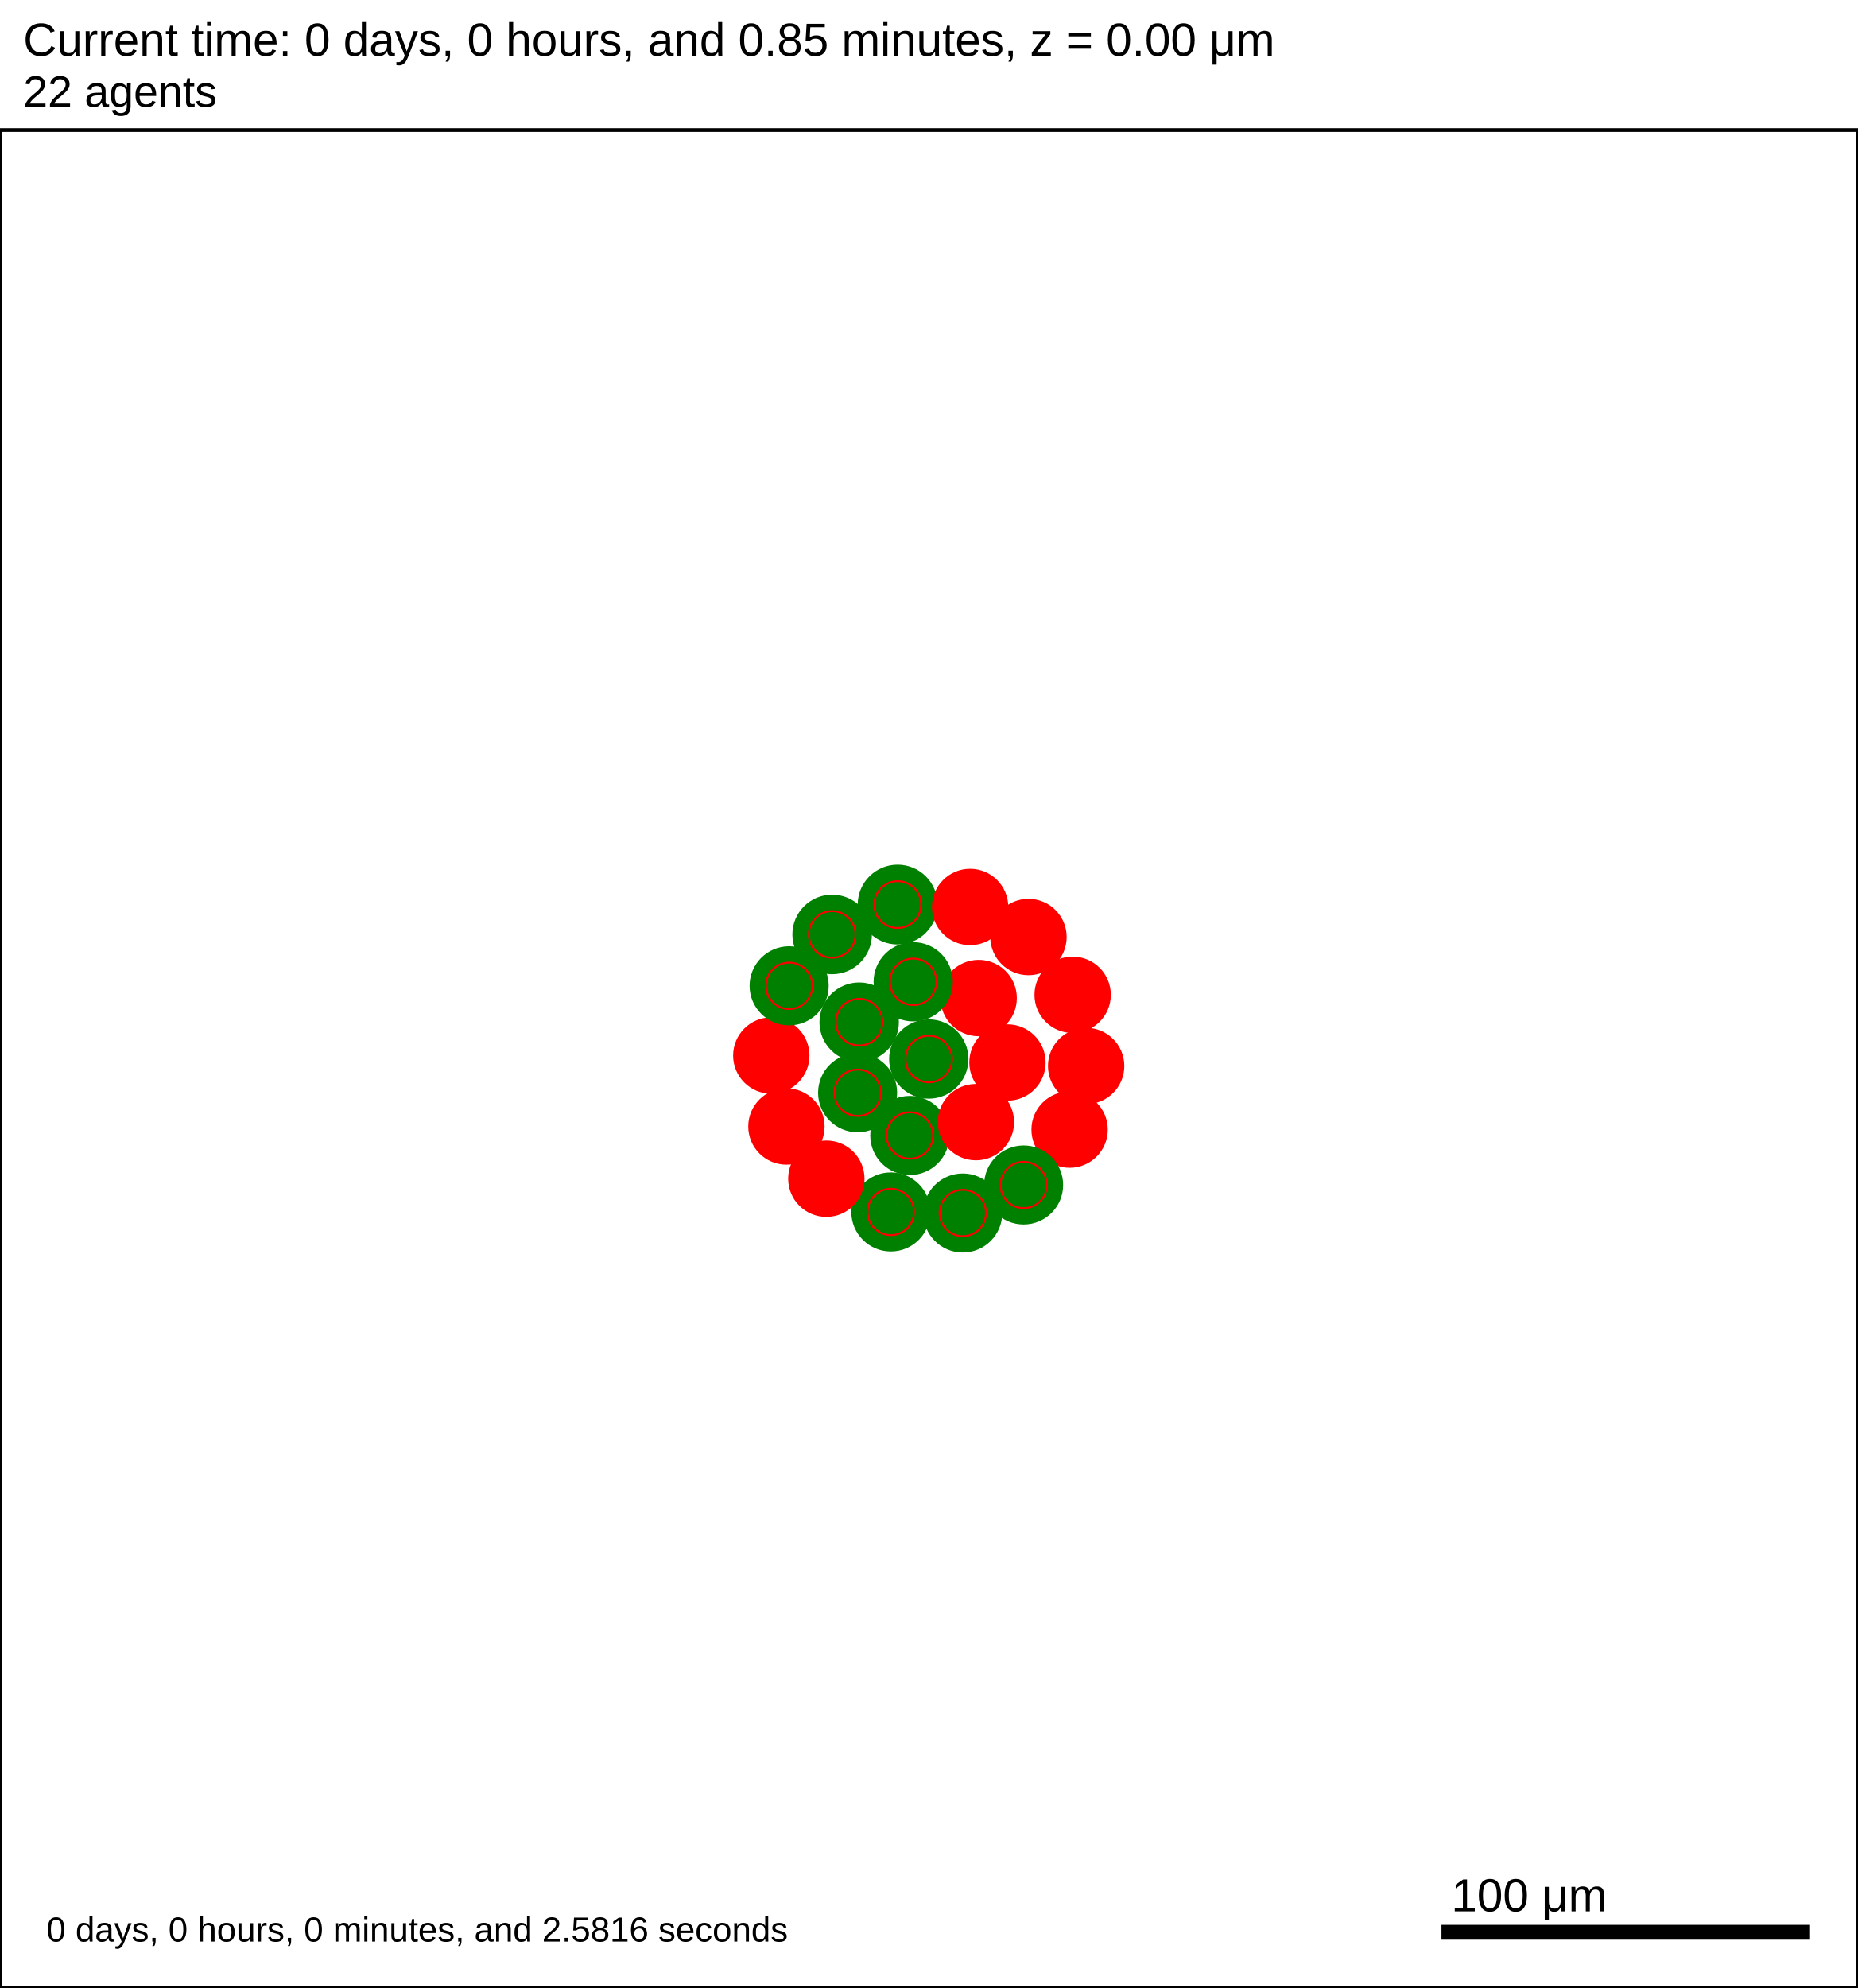
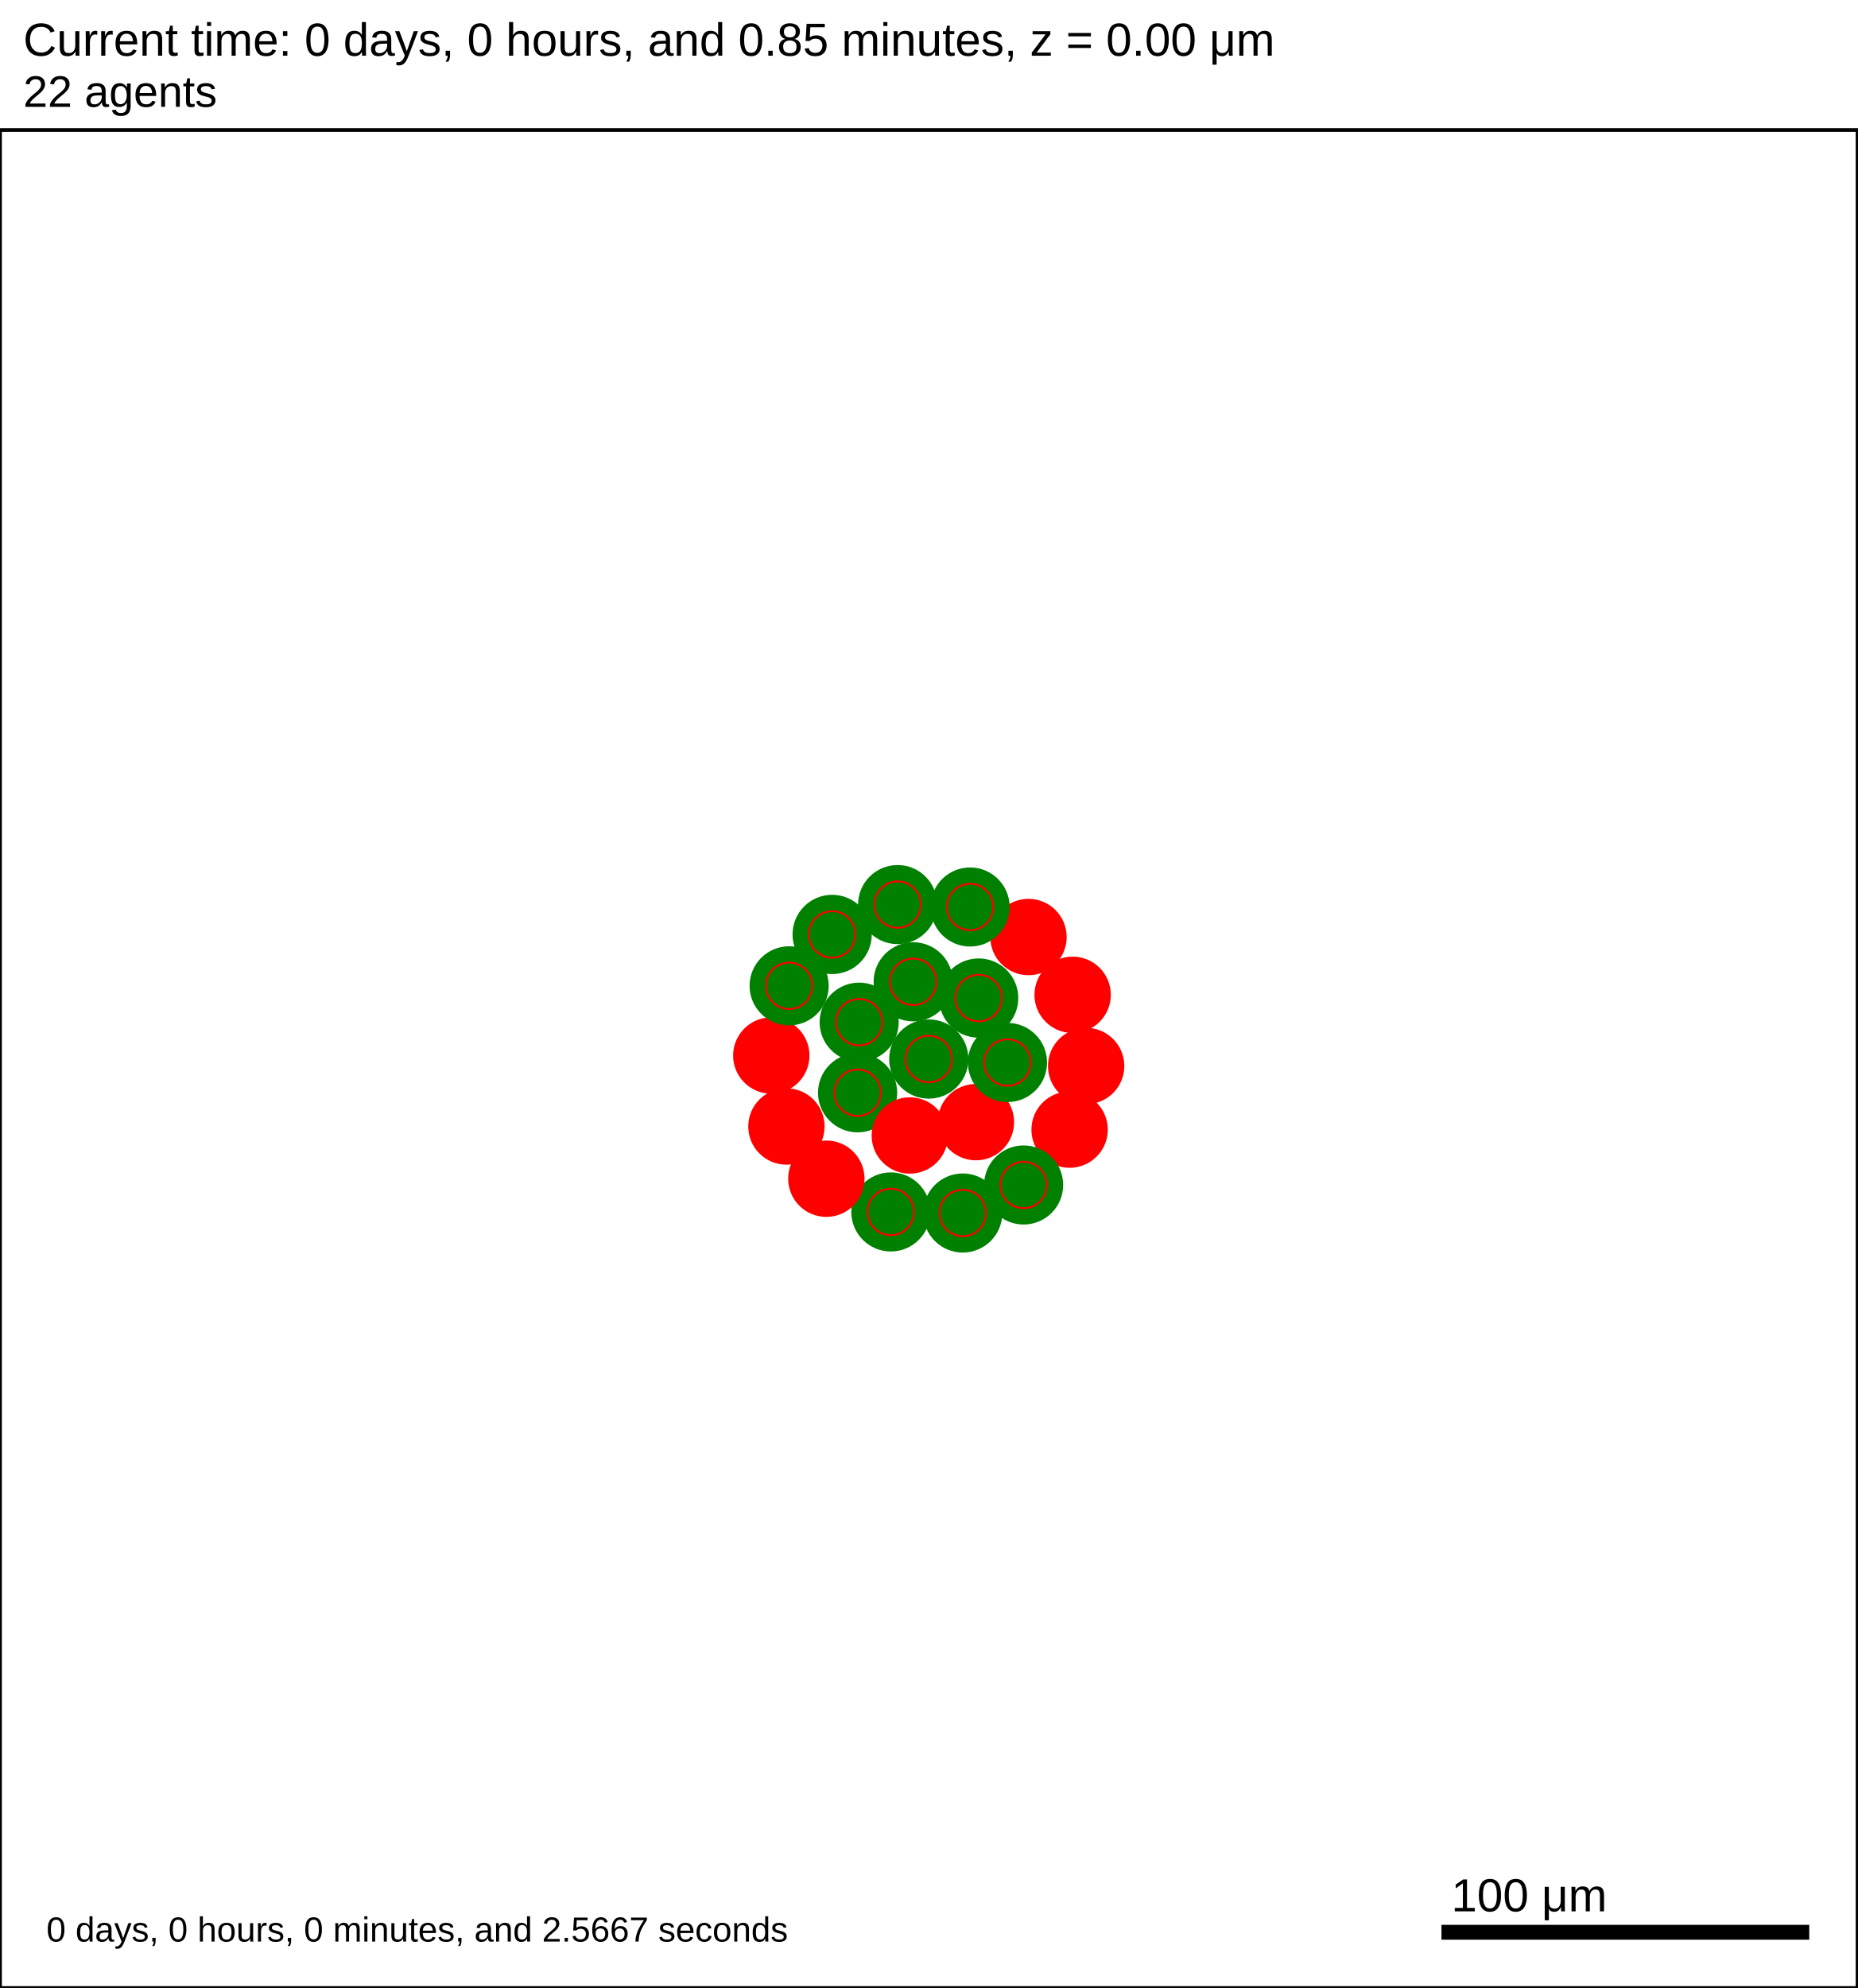
<svg xmlns="http://www.w3.org/2000/svg" version="1.1" width="500" height="535" id="svg2">
  <rect x="0" y="0" width="500" height="535" stroke-width="1" stroke="white" fill="white" />
  <text x="6.25" y="15" font-family="Arial" font-size="12.5" fill="black">
   Current time: 0 days, 0 hours, and 0.85 minutes, z = 0.00 μm
  </text>
  <text x="6.25" y="28.75" font-family="Arial" font-size="11.875" fill="black">
   22 agents
  </text>
  <g id="tissue" transform="translate(0,535) scale(1,-1)">
    <g id="ECM">
  </g>
    <g id="cells">
      <g id="cell0">
-         <circle cx="250" cy="250" r="10.424" stroke-width="0.5" stroke="green" fill="green" />
-         <circle cx="250" cy="250" r="6.259" stroke-width="0.5" stroke="red" fill="green" />
+         <circle cx="250" cy="250" r="10.412" stroke-width="0.5" stroke="green" fill="green" />
+         <circle cx="250" cy="250" r="6.252" stroke-width="0.5" stroke="red" fill="green" />
      </g>
      <g id="cell1">
-         <circle cx="230.842" cy="240.923" r="10.387" stroke-width="0.5" stroke="green" fill="green" />
-         <circle cx="230.842" cy="240.923" r="6.237" stroke-width="0.5" stroke="red" fill="green" />
+         <circle cx="230.842" cy="240.923" r="10.408" stroke-width="0.5" stroke="green" fill="green" />
+         <circle cx="230.842" cy="240.923" r="6.25" stroke-width="0.5" stroke="red" fill="green" />
      </g>
      <g id="cell2">
-         <circle cx="263.426" cy="266.406" r="10.026" stroke-width="0.5" stroke="red" fill="red" />
-         <circle cx="263.426" cy="266.406" r="6.02" stroke-width="0.5" stroke="red" fill="red" />
+         <circle cx="263.426" cy="266.406" r="10.416" stroke-width="0.5" stroke="green" fill="green" />
+         <circle cx="263.426" cy="266.406" r="6.255" stroke-width="0.5" stroke="red" fill="green" />
      </g>
      <g id="cell3">
-         <circle cx="244.892" cy="229.425" r="10.397" stroke-width="0.5" stroke="green" fill="green" />
-         <circle cx="244.892" cy="229.425" r="6.243" stroke-width="0.5" stroke="red" fill="green" />
+         <circle cx="244.892" cy="229.425" r="10.026" stroke-width="0.5" stroke="red" fill="red" />
+         <circle cx="244.892" cy="229.425" r="6.02" stroke-width="0.5" stroke="red" fill="red" />
      </g>
      <g id="cell4">
-         <circle cx="245.806" cy="270.781" r="10.412" stroke-width="0.5" stroke="green" fill="green" />
-         <circle cx="245.806" cy="270.781" r="6.252" stroke-width="0.5" stroke="red" fill="green" />
+         <circle cx="245.806" cy="270.781" r="10.401" stroke-width="0.5" stroke="green" fill="green" />
+         <circle cx="245.806" cy="270.781" r="6.246" stroke-width="0.5" stroke="red" fill="green" />
      </g>
      <g id="cell5">
        <circle cx="262.688" cy="233.016" r="10.026" stroke-width="0.5" stroke="red" fill="red" />
        <circle cx="262.688" cy="233.016" r="6.02" stroke-width="0.5" stroke="red" fill="red" />
      </g>
      <g id="cell6">
-         <circle cx="231.262" cy="259.916" r="10.437" stroke-width="0.5" stroke="green" fill="green" />
-         <circle cx="231.262" cy="259.916" r="6.267" stroke-width="0.5" stroke="red" fill="green" />
+         <circle cx="231.262" cy="259.916" r="10.397" stroke-width="0.5" stroke="green" fill="green" />
+         <circle cx="231.262" cy="259.916" r="6.243" stroke-width="0.5" stroke="red" fill="green" />
      </g>
      <g id="cell7">
-         <circle cx="271.179" cy="249.063" r="10.026" stroke-width="0.5" stroke="red" fill="red" />
-         <circle cx="271.179" cy="249.063" r="6.02" stroke-width="0.5" stroke="red" fill="red" />
+         <circle cx="271.179" cy="249.063" r="10.408" stroke-width="0.5" stroke="green" fill="green" />
+         <circle cx="271.179" cy="249.063" r="6.25" stroke-width="0.5" stroke="red" fill="green" />
      </g>
      <g id="cell8">
-         <circle cx="259.149" cy="208.562" r="10.387" stroke-width="0.5" stroke="green" fill="green" />
-         <circle cx="259.149" cy="208.562" r="6.237" stroke-width="0.5" stroke="red" fill="green" />
+         <circle cx="259.148" cy="208.561" r="10.394" stroke-width="0.5" stroke="green" fill="green" />
+         <circle cx="259.148" cy="208.561" r="6.241" stroke-width="0.5" stroke="red" fill="green" />
      </g>
      <g id="cell9">
        <circle cx="211.683" cy="231.845" r="10.026" stroke-width="0.5" stroke="red" fill="red" />
        <circle cx="211.683" cy="231.845" r="6.02" stroke-width="0.5" stroke="red" fill="red" />
      </g>
      <g id="cell10">
-         <circle cx="223.99" cy="283.531" r="10.456" stroke-width="0.5" stroke="green" fill="green" />
-         <circle cx="223.99" cy="283.531" r="6.279" stroke-width="0.5" stroke="red" fill="green" />
+         <circle cx="223.989" cy="283.53" r="10.416" stroke-width="0.5" stroke="green" fill="green" />
+         <circle cx="223.989" cy="283.53" r="6.255" stroke-width="0.5" stroke="red" fill="green" />
      </g>
      <g id="cell11">
        <circle cx="276.838" cy="282.832" r="10.026" stroke-width="0.5" stroke="red" fill="red" />
        <circle cx="276.838" cy="282.832" r="6.02" stroke-width="0.5" stroke="red" fill="red" />
      </g>
      <g id="cell12">
        <circle cx="287.906" cy="231.002" r="10.026" stroke-width="0.5" stroke="red" fill="red" />
        <circle cx="287.906" cy="231.002" r="6.02" stroke-width="0.5" stroke="red" fill="red" />
      </g>
      <g id="cell13">
-         <circle cx="239.783" cy="208.849" r="10.387" stroke-width="0.5" stroke="green" fill="green" />
-         <circle cx="239.783" cy="208.849" r="6.237" stroke-width="0.5" stroke="red" fill="green" />
+         <circle cx="239.783" cy="208.849" r="10.391" stroke-width="0.5" stroke="green" fill="green" />
+         <circle cx="239.783" cy="208.849" r="6.239" stroke-width="0.5" stroke="red" fill="green" />
      </g>
      <g id="cell14">
        <circle cx="207.61" cy="250.938" r="10.026" stroke-width="0.5" stroke="red" fill="red" />
        <circle cx="207.61" cy="250.938" r="6.02" stroke-width="0.5" stroke="red" fill="red" />
      </g>
      <g id="cell15">
-         <circle cx="241.613" cy="291.562" r="10.493" stroke-width="0.5" stroke="green" fill="green" />
-         <circle cx="241.613" cy="291.562" r="6.301" stroke-width="0.5" stroke="red" fill="green" />
+         <circle cx="241.613" cy="291.562" r="10.394" stroke-width="0.5" stroke="green" fill="green" />
+         <circle cx="241.613" cy="291.562" r="6.241" stroke-width="0.5" stroke="red" fill="green" />
      </g>
      <g id="cell16">
        <circle cx="288.725" cy="267.282" r="10.026" stroke-width="0.5" stroke="red" fill="red" />
        <circle cx="288.725" cy="267.282" r="6.02" stroke-width="0.5" stroke="red" fill="red" />
      </g>
      <g id="cell17">
-         <circle cx="275.532" cy="216.104" r="10.384" stroke-width="0.5" stroke="green" fill="green" />
-         <circle cx="275.532" cy="216.104" r="6.235" stroke-width="0.5" stroke="red" fill="green" />
+         <circle cx="275.531" cy="216.104" r="10.394" stroke-width="0.5" stroke="green" fill="green" />
+         <circle cx="275.531" cy="216.104" r="6.241" stroke-width="0.5" stroke="red" fill="green" />
      </g>
      <g id="cell18">
        <circle cx="222.428" cy="217.789" r="10.026" stroke-width="0.5" stroke="red" fill="red" />
        <circle cx="222.428" cy="217.789" r="6.02" stroke-width="0.5" stroke="red" fill="red" />
      </g>
      <g id="cell19">
-         <circle cx="212.414" cy="269.7" r="10.397" stroke-width="0.5" stroke="green" fill="green" />
-         <circle cx="212.414" cy="269.7" r="6.243" stroke-width="0.5" stroke="red" fill="green" />
+         <circle cx="212.413" cy="269.699" r="10.397" stroke-width="0.5" stroke="green" fill="green" />
+         <circle cx="212.413" cy="269.699" r="6.243" stroke-width="0.5" stroke="red" fill="green" />
      </g>
      <g id="cell20">
-         <circle cx="261.124" cy="290.915" r="10.026" stroke-width="0.5" stroke="red" fill="red" />
-         <circle cx="261.124" cy="290.915" r="6.02" stroke-width="0.5" stroke="red" fill="red" />
+         <circle cx="261.124" cy="290.915" r="10.391" stroke-width="0.5" stroke="green" fill="green" />
+         <circle cx="261.124" cy="290.915" r="6.239" stroke-width="0.5" stroke="red" fill="green" />
      </g>
      <g id="cell21">
        <circle cx="292.359" cy="248.125" r="10.026" stroke-width="0.5" stroke="red" fill="red" />
        <circle cx="292.359" cy="248.125" r="6.02" stroke-width="0.5" stroke="red" fill="red" />
      </g>
    </g>
  </g>
  <rect x="387.5" y="517.5" width="100" height="5" stroke-width="1" stroke="rgb(255,255,255)" fill="rgb(0,0,0)" />
  <text x="390.625" y="514.375" font-family="Arial" font-size="12.5" fill="black">
   100 μm
  </text>
  <text x="12.5" y="522.5" font-family="Arial" font-size="9.375" fill="black">
-    0 days, 0 hours, 0 minutes, and 2.5816 seconds
+    0 days, 0 hours, 0 minutes, and 2.5667 seconds
  </text>
  <rect x="0" y="35" width="500" height="500" stroke-width="1" stroke="rgb(0,0,0)" fill="none" />
</svg>
